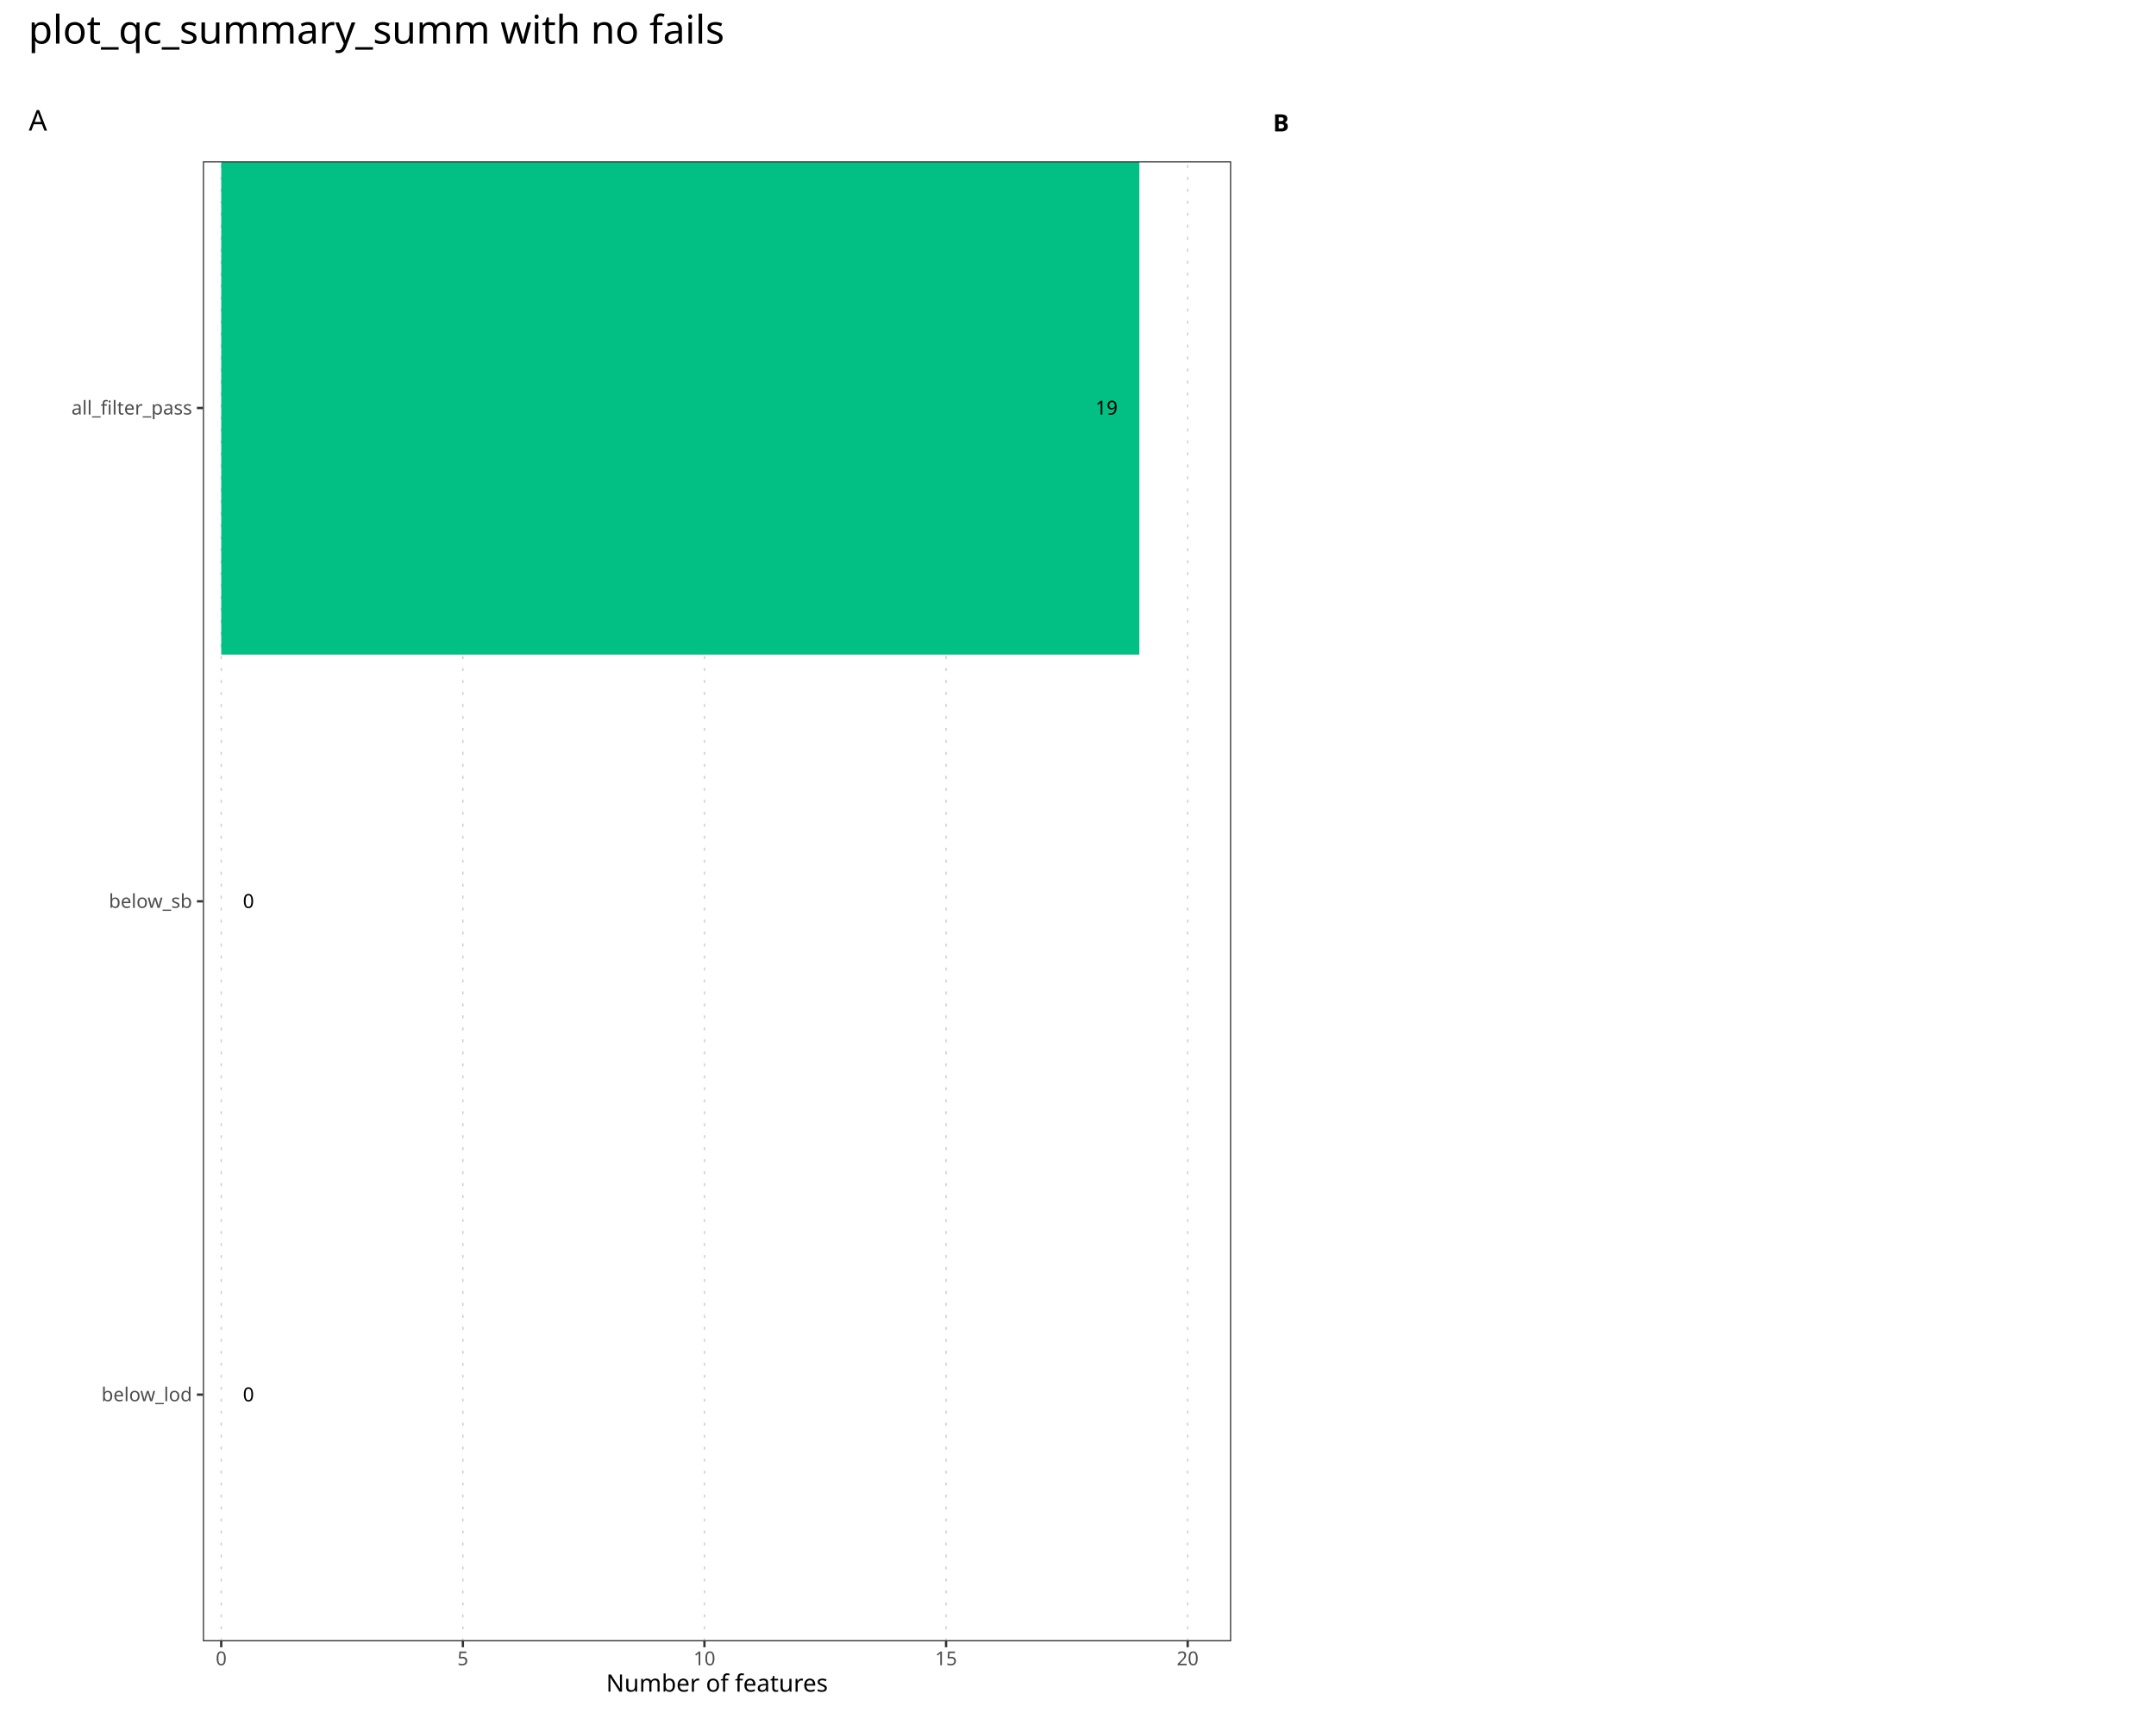
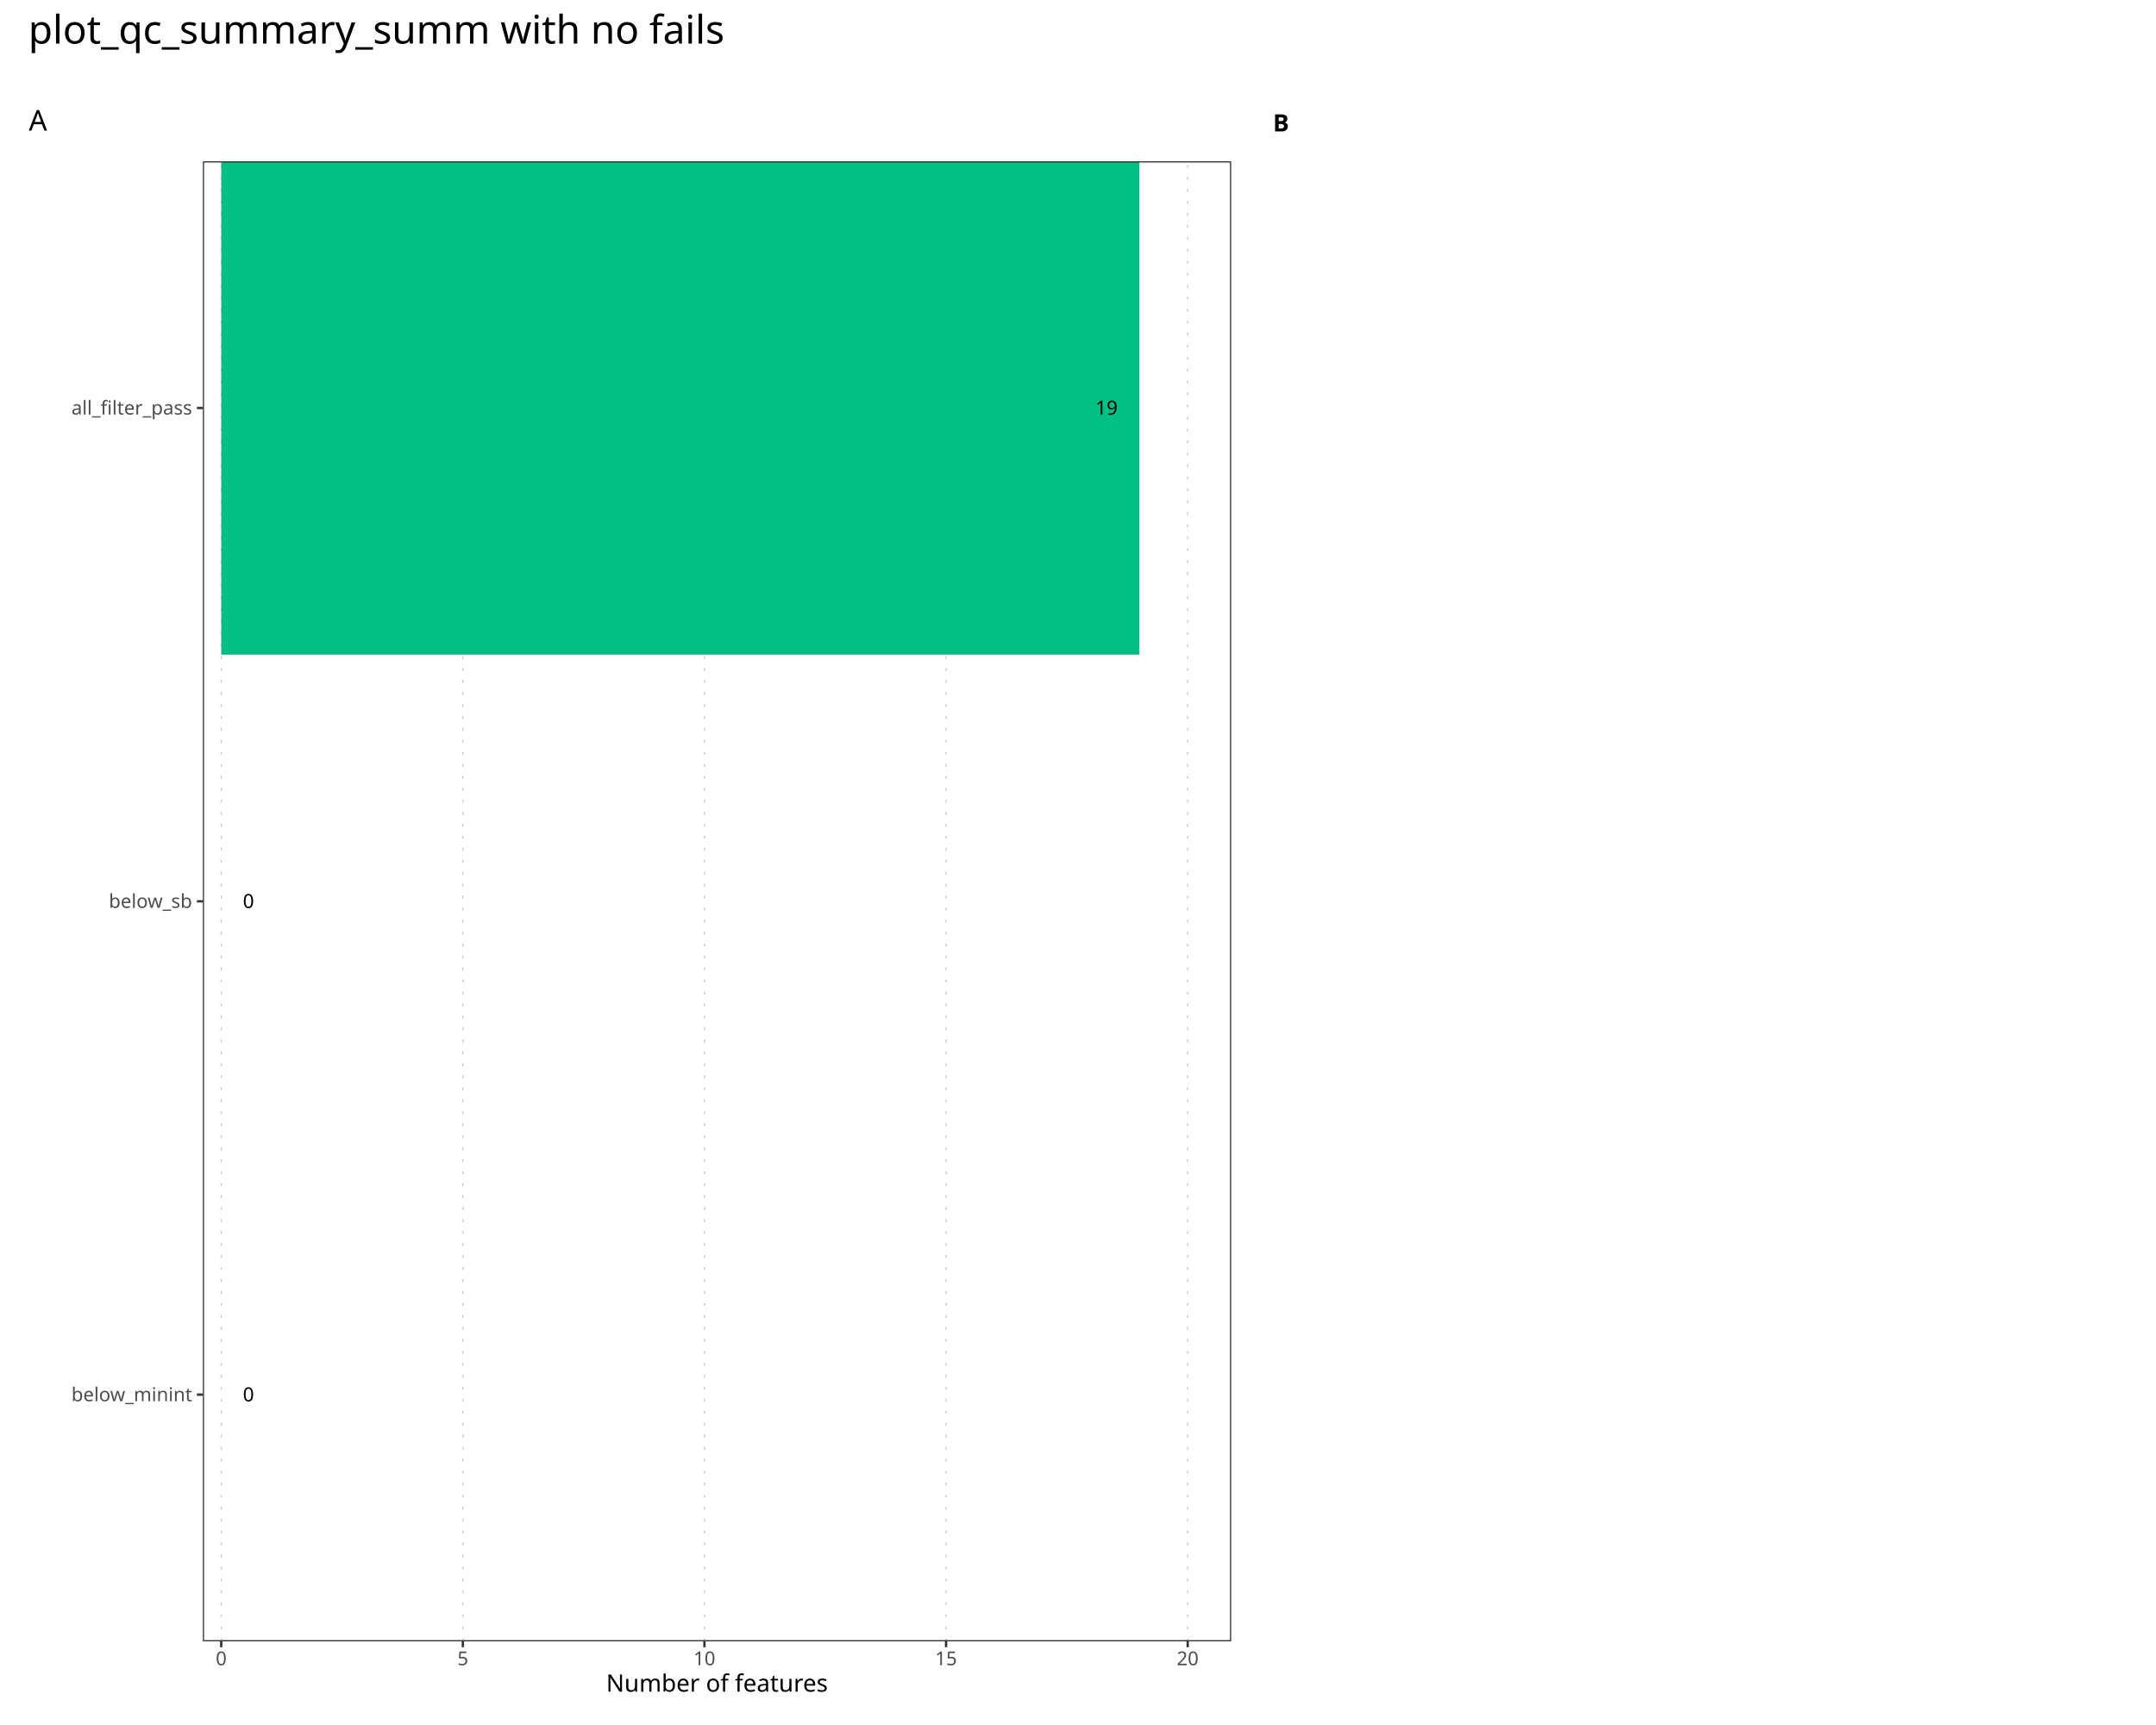
<svg xmlns="http://www.w3.org/2000/svg" class="svglite" data-engine-version="2.0" width="720.00pt" height="576.00pt" viewBox="0 0 720.00 576.00">
  <defs>
    <style type="text/css">
    .svglite line, .svglite polyline, .svglite polygon, .svglite path, .svglite rect, .svglite circle {
      fill: none;
      stroke: #000000;
      stroke-linecap: round;
      stroke-linejoin: round;
      stroke-miterlimit: 10.00;
    }
  </style>
  </defs>
  <rect width="100%" height="100%" style="stroke: none; fill: #FFFFFF;" />
  <defs>
    <clipPath id="cpMC4wMHw3MjAuMDB8MC4wMHw1NzYuMDA=">
      <rect x="0.00" y="0.00" width="720.00" height="576.00" />
    </clipPath>
  </defs>
  <g clip-path="url(#cpMC4wMHw3MjAuMDB8MC4wMHw1NzYuMDA=)">
    <rect x="-0" y="0.00" width="720.00" height="576.00" style="stroke-width: 1.07; stroke: #FFFFFF; fill: #FFFFFF;" />
  </g>
  <defs>
    <clipPath id="cpNjcuNzV8NzE0LjUyfDUzLjg2fDU0OC4wNg==">
      <rect x="67.75" y="53.86" width="646.77" height="494.20" />
    </clipPath>
  </defs>
  <g clip-path="url(#cpNjcuNzV8NzE0LjUyfDUzLjg2fDU0OC4wNg==)">
</g>
  <g clip-path="url(#cpMC4wMHw3MjAuMDB8MC4wMHw1NzYuMDA=)">
</g>
  <defs>
    <clipPath id="cpNS40OHw0MTUuMTR8MjIuNzh8NTcwLjUy">
      <rect x="5.48" y="22.78" width="409.66" height="547.74" />
    </clipPath>
  </defs>
  <g clip-path="url(#cpNS40OHw0MTUuMTR8MjIuNzh8NTcwLjUy)">
    <rect x="5.48" y="22.78" width="409.66" height="547.74" style="stroke-width: 0.78; stroke: #FFFFFF; fill: #FFFFFF;" />
  </g>
  <g clip-path="url(#cpMC4wMHw3MjAuMDB8MC4wMHw1NzYuMDA=)">
</g>
  <defs>
    <clipPath id="cpNDE1LjE0fDcxNC41MnwyMi43OHw1NzAuNTI=">
      <rect x="415.14" y="22.78" width="299.38" height="547.74" />
    </clipPath>
  </defs>
  <g clip-path="url(#cpNDE1LjE0fDcxNC41MnwyMi43OHw1NzAuNTI=)">
    <rect x="415.14" y="22.78" width="299.38" height="547.74" style="stroke-width: 0.00; stroke: none;" />
  </g>
  <g clip-path="url(#cpMC4wMHw3MjAuMDB8MC4wMHw1NzYuMDA=)">
</g>
  <defs>
    <clipPath id="cpNjcuNzV8NDExLjE1fDUzLjg2fDU0OC4wNg==">
      <rect x="67.75" y="53.86" width="343.40" height="494.20" />
    </clipPath>
  </defs>
  <g clip-path="url(#cpNjcuNzV8NDExLjE1fDUzLjg2fDU0OC4wNg==)">
    <rect x="67.75" y="53.86" width="343.40" height="494.20" style="stroke-width: 0.78; stroke: none; fill: #FFFFFF;" />
    <polyline points="73.88,548.06 73.88,53.86 " style="stroke-width: 0.43; stroke: #CCCCCC; stroke-dasharray: 1.00,3.00; stroke-linecap: butt;" />
    <polyline points="154.57,548.06 154.57,53.86 " style="stroke-width: 0.43; stroke: #CCCCCC; stroke-dasharray: 1.00,3.00; stroke-linecap: butt;" />
    <polyline points="235.25,548.06 235.25,53.86 " style="stroke-width: 0.43; stroke: #CCCCCC; stroke-dasharray: 1.00,3.00; stroke-linecap: butt;" />
    <polyline points="315.94,548.06 315.94,53.86 " style="stroke-width: 0.43; stroke: #CCCCCC; stroke-dasharray: 1.00,3.00; stroke-linecap: butt;" />
    <polyline points="396.63,548.06 396.63,53.86 " style="stroke-width: 0.43; stroke: #CCCCCC; stroke-dasharray: 1.00,3.00; stroke-linecap: butt;" />
    <rect x="73.88" y="383.32" width="0.00" height="164.73" style="stroke-width: 0.78; stroke: none; stroke-linecap: butt; stroke-linejoin: miter; fill: #ADA3A3;" />
    <rect x="73.88" y="218.59" width="0.00" height="164.73" style="stroke-width: 0.78; stroke: none; stroke-linecap: butt; stroke-linejoin: miter; fill: #D9D5B6;" />
    <rect x="73.88" y="53.86" width="306.61" height="164.73" style="stroke-width: 0.78; stroke: none; stroke-linecap: butt; stroke-linejoin: miter; fill: #02BF83;" />
    <text x="81.12" y="467.93" style="font-size: 6.50px; font-family: sans;" textLength="3.62px" lengthAdjust="spacingAndGlyphs">0</text>
    <text x="81.12" y="303.20" style="font-size: 6.50px; font-family: sans;" textLength="3.62px" lengthAdjust="spacingAndGlyphs">0</text>
    <text x="373.26" y="138.46" text-anchor="end" style="font-size: 6.50px; font-family: sans;" textLength="7.23px" lengthAdjust="spacingAndGlyphs">19</text>
    <rect x="67.75" y="53.86" width="343.40" height="494.20" style="stroke-width: 0.78; stroke: #333333;" />
  </g>
  <g clip-path="url(#cpMC4wMHw3MjAuMDB8MC4wMHw1NzYuMDA=)">
-     <text x="64.16" y="467.89" text-anchor="end" style="font-size: 6.40px; fill: #4D4D4D; font-family: sans;" textLength="28.82px" lengthAdjust="spacingAndGlyphs">below_lod</text>
+     <text x="64.16" y="467.89" text-anchor="end" style="font-size: 6.40px; fill: #4D4D4D; font-family: sans;" textLength="37.36px" lengthAdjust="spacingAndGlyphs">below_minint</text>
    <text x="64.16" y="303.16" text-anchor="end" style="font-size: 6.40px; fill: #4D4D4D; font-family: sans;" textLength="27.05px" lengthAdjust="spacingAndGlyphs">below_sb</text>
    <text x="64.16" y="138.43" text-anchor="end" style="font-size: 6.40px; fill: #4D4D4D; font-family: sans;" textLength="39.13px" lengthAdjust="spacingAndGlyphs">all_filter_pass</text>
    <polyline points="65.76,465.69 67.75,465.69 " style="stroke-width: 0.78; stroke: #333333; stroke-linecap: butt;" />
    <polyline points="65.76,300.96 67.75,300.96 " style="stroke-width: 0.78; stroke: #333333; stroke-linecap: butt;" />
    <polyline points="65.76,136.23 67.75,136.23 " style="stroke-width: 0.78; stroke: #333333; stroke-linecap: butt;" />
    <polyline points="73.88,550.05 73.88,548.06 " style="stroke-width: 0.78; stroke: #333333; stroke-linecap: butt;" />
    <polyline points="154.57,550.05 154.57,548.06 " style="stroke-width: 0.78; stroke: #333333; stroke-linecap: butt;" />
    <polyline points="235.25,550.05 235.25,548.06 " style="stroke-width: 0.78; stroke: #333333; stroke-linecap: butt;" />
    <polyline points="315.94,550.05 315.94,548.06 " style="stroke-width: 0.78; stroke: #333333; stroke-linecap: butt;" />
    <polyline points="396.63,550.05 396.63,548.06 " style="stroke-width: 0.78; stroke: #333333; stroke-linecap: butt;" />
    <text x="73.88" y="556.05" text-anchor="middle" style="font-size: 6.40px; fill: #4D4D4D; font-family: sans;" textLength="3.56px" lengthAdjust="spacingAndGlyphs">0</text>
    <text x="154.57" y="556.05" text-anchor="middle" style="font-size: 6.40px; fill: #4D4D4D; font-family: sans;" textLength="3.56px" lengthAdjust="spacingAndGlyphs">5</text>
    <text x="235.25" y="556.05" text-anchor="middle" style="font-size: 6.40px; fill: #4D4D4D; font-family: sans;" textLength="7.12px" lengthAdjust="spacingAndGlyphs">10</text>
    <text x="315.94" y="556.05" text-anchor="middle" style="font-size: 6.40px; fill: #4D4D4D; font-family: sans;" textLength="7.12px" lengthAdjust="spacingAndGlyphs">15</text>
    <text x="396.63" y="556.05" text-anchor="middle" style="font-size: 6.40px; fill: #4D4D4D; font-family: sans;" textLength="7.12px" lengthAdjust="spacingAndGlyphs">20</text>
    <text x="239.45" y="564.87" text-anchor="middle" style="font-size: 8.00px; font-family: sans;" textLength="68.49px" lengthAdjust="spacingAndGlyphs">Number of features</text>
    <text x="12.67" y="43.62" text-anchor="middle" style="font-size: 9.60px; font-family: sans;" textLength="6.41px" lengthAdjust="spacingAndGlyphs">A</text>
  </g>
  <defs>
    <clipPath id="cpNDUwLjM2fDcxNC41MnwxNjguODh8NDMzLjA0">
      <rect x="450.36" y="168.88" width="264.16" height="264.16" />
    </clipPath>
  </defs>
  <g clip-path="url(#cpNDUwLjM2fDcxNC41MnwxNjguODh8NDMzLjA0)">
</g>
  <g clip-path="url(#cpMC4wMHw3MjAuMDB8MC4wMHw1NzYuMDA=)">
    <text x="425.10" y="43.90" style="font-size: 8.00px; font-weight: bold; font-family: sans;" textLength="5.34px" lengthAdjust="spacingAndGlyphs">B</text>
    <text x="9.46" y="14.56" style="font-size: 13.20px; font-family: sans;" textLength="223.80px" lengthAdjust="spacingAndGlyphs">plot_qc_summary_summ with no fails </text>
  </g>
</svg>
